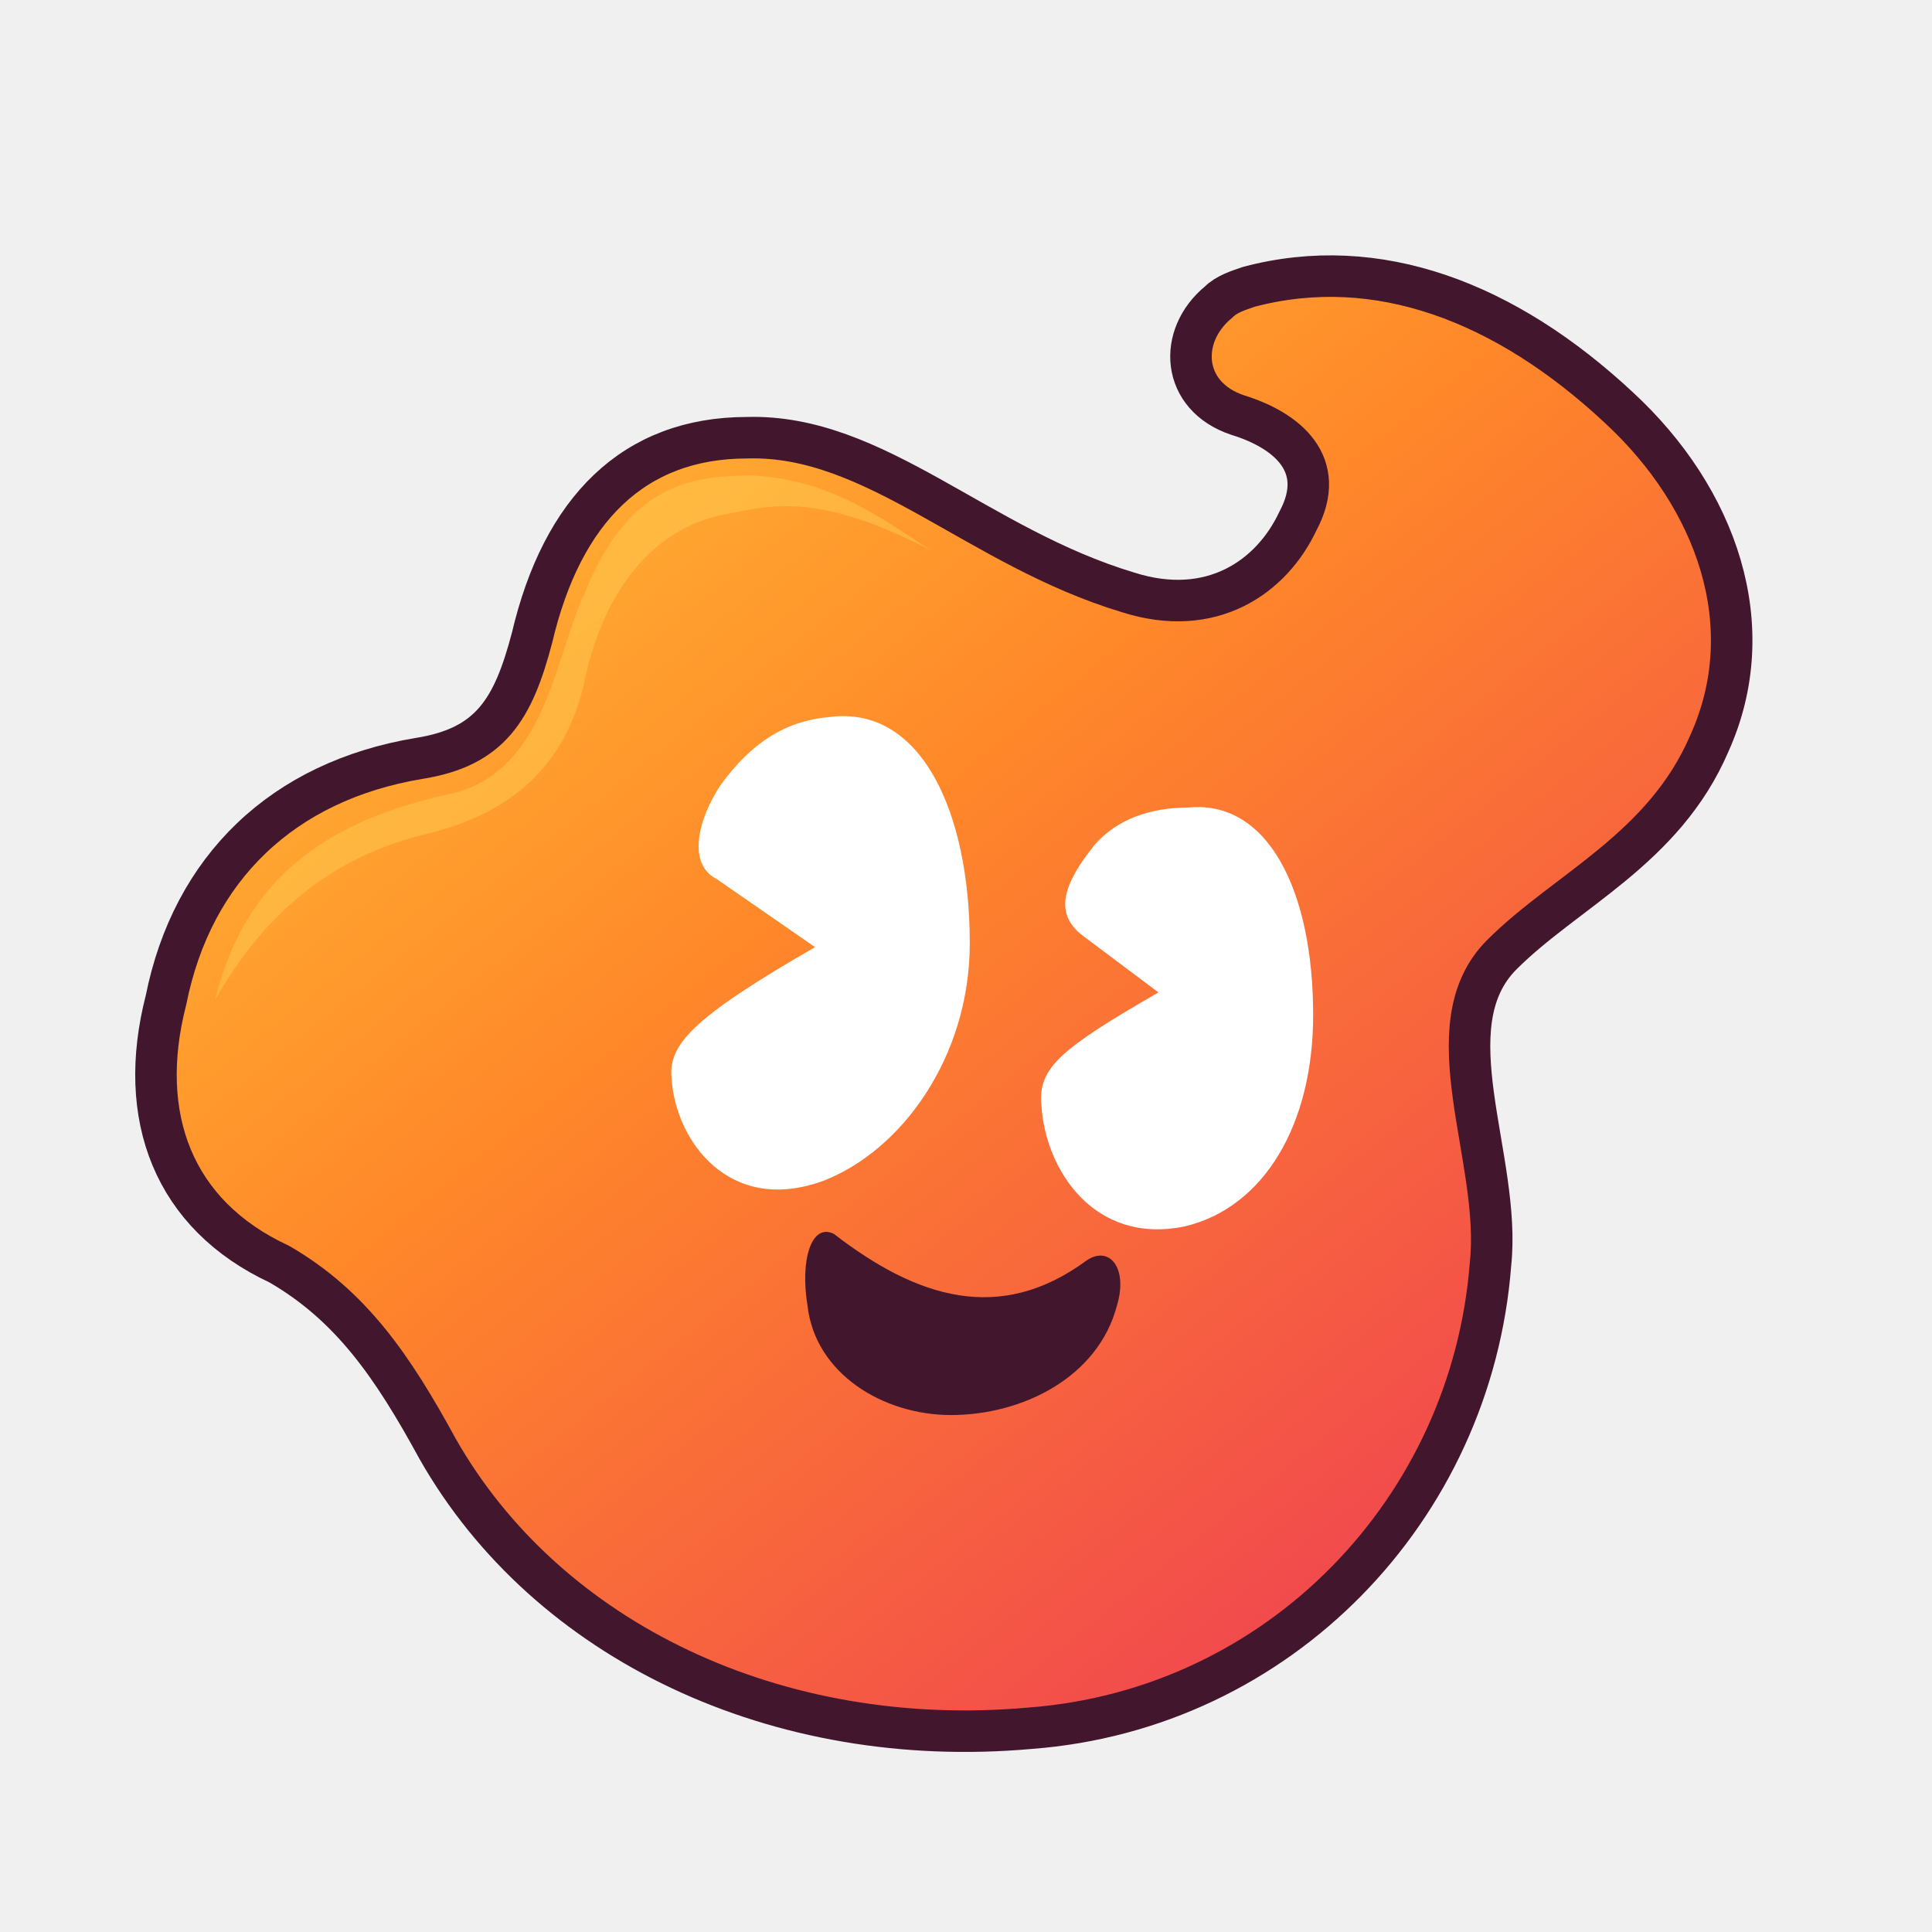
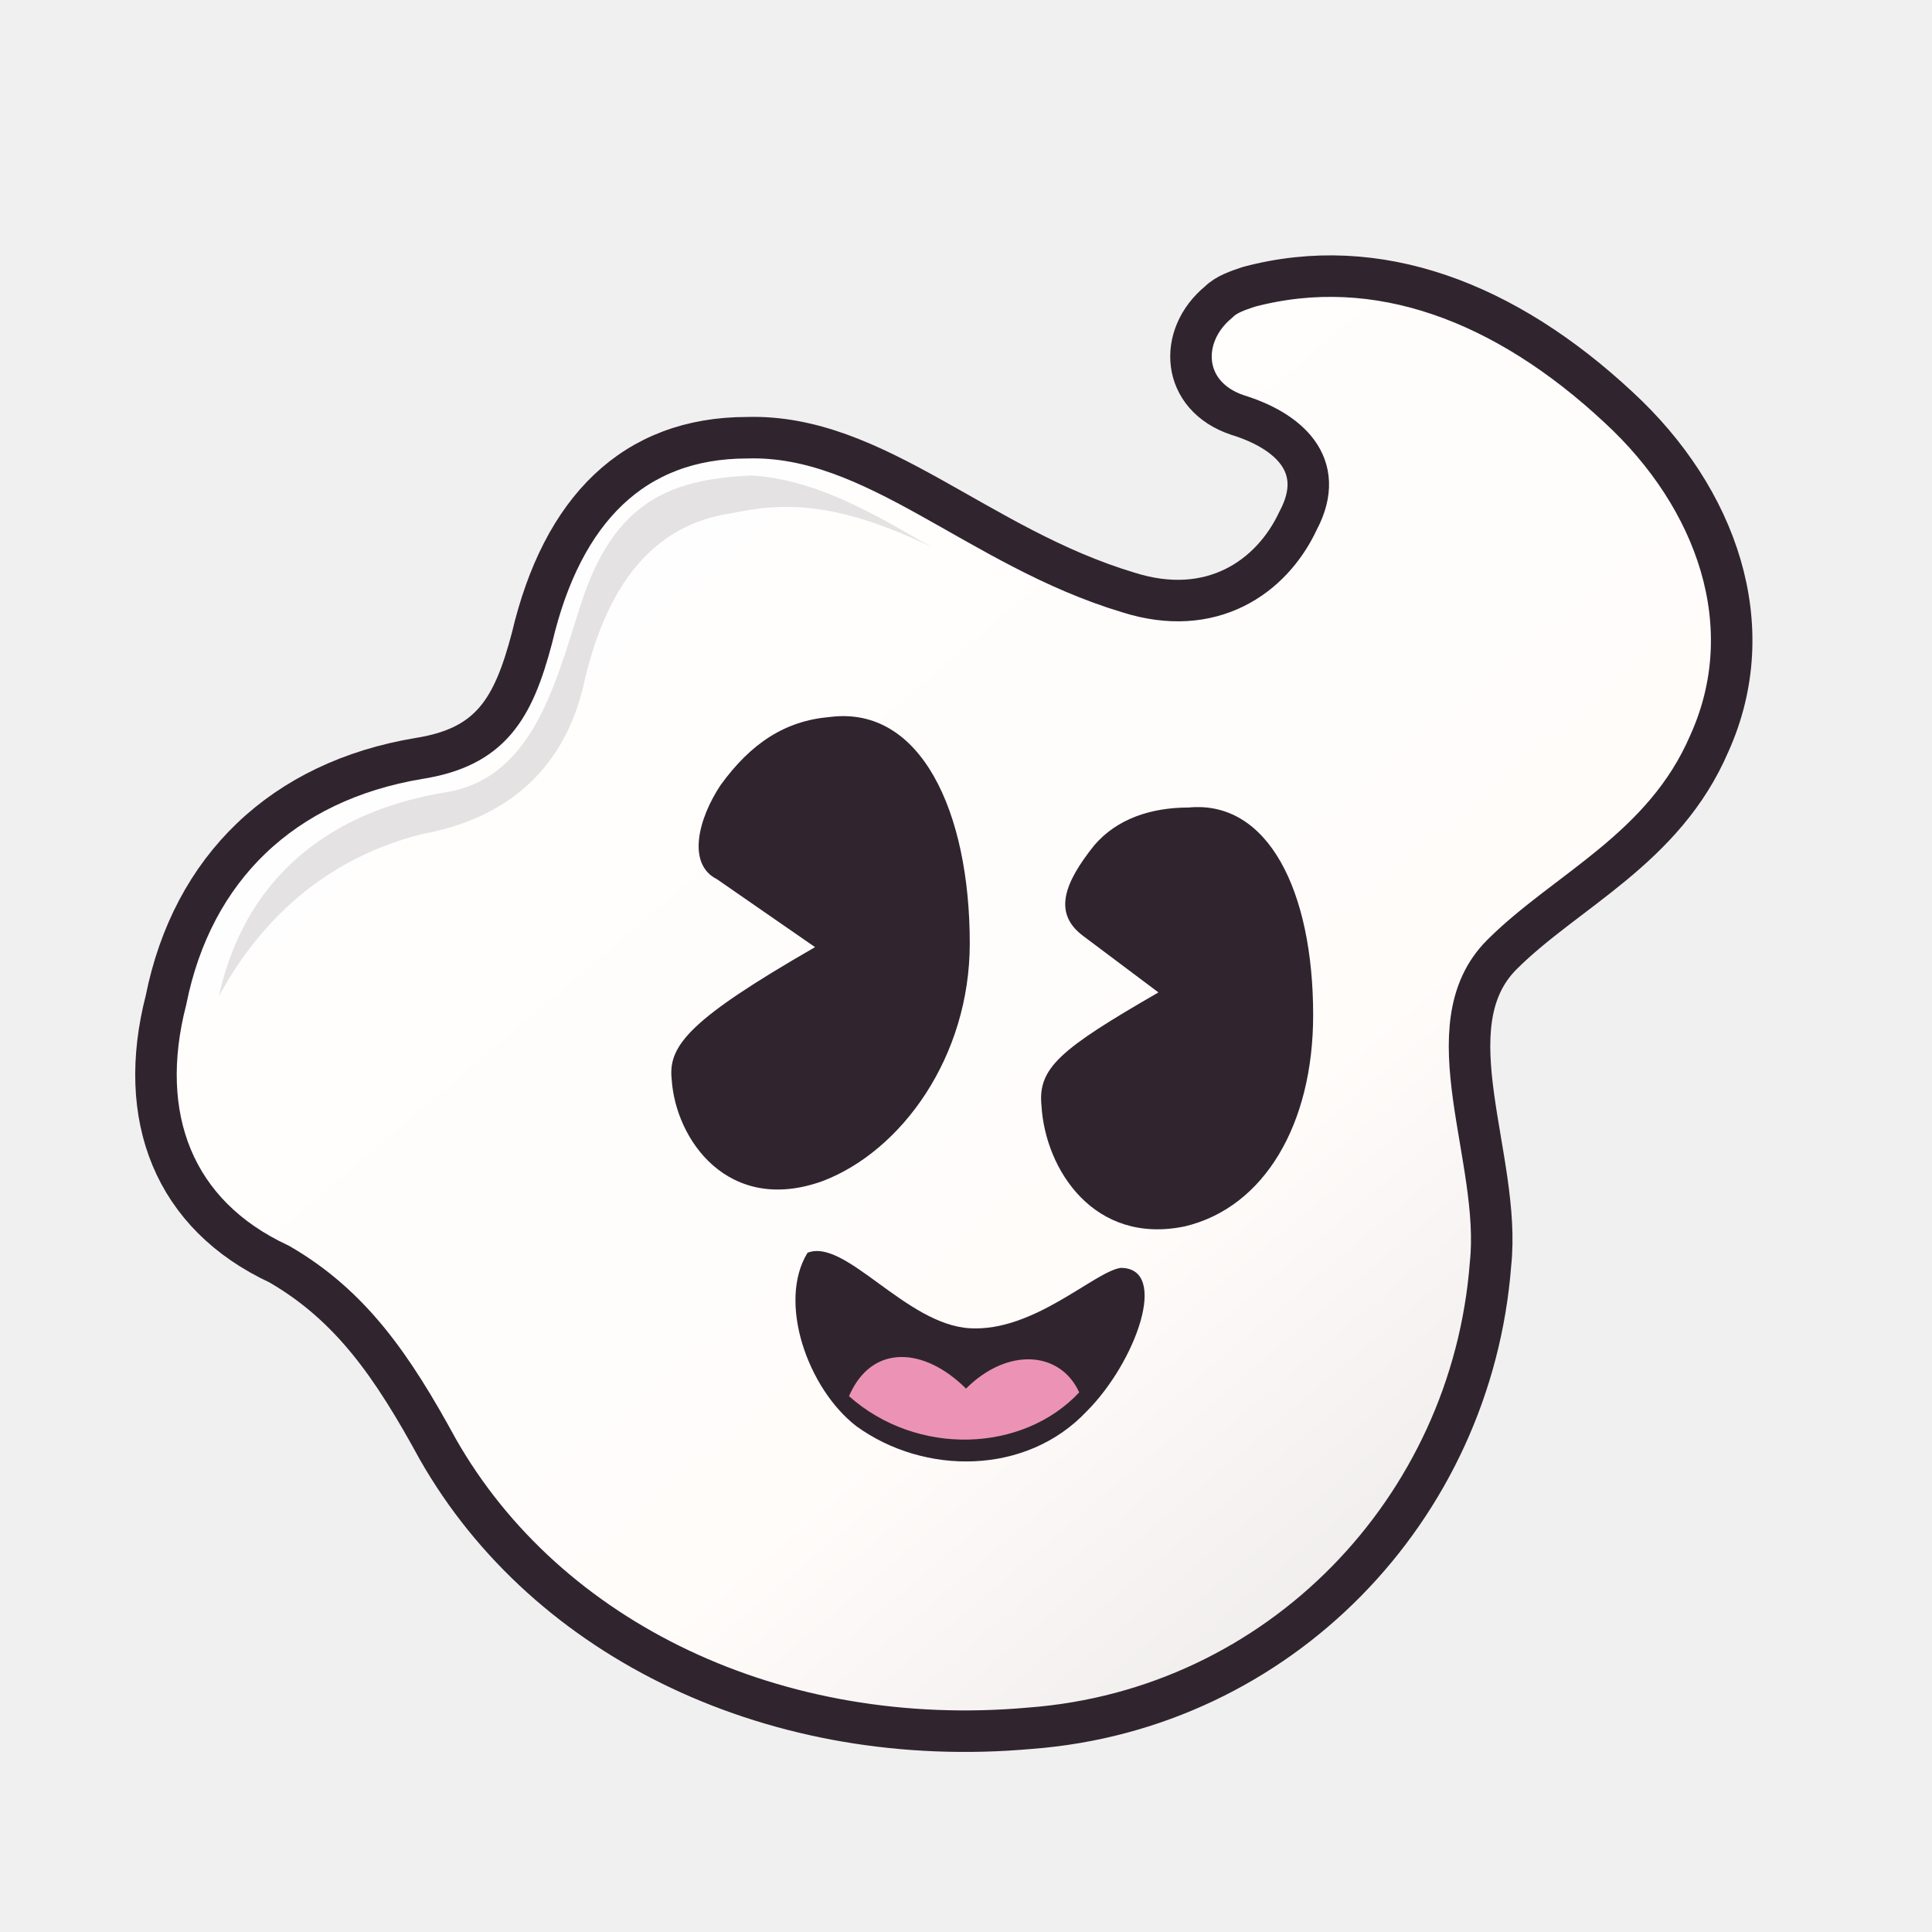
<svg xmlns="http://www.w3.org/2000/svg" viewBox="0 0 512 512" width="512" height="512">
  <defs>
-     <linearGradient id="chaosBody" x1="10%" y1="8%" x2="86%" y2="95%">
-       <stop offset="0%" stop-color="#ffbe36" />
-       <stop offset="40%" stop-color="#ff8829" />
-       <stop offset="100%" stop-color="#ef3e54" />
+     <linearGradient id="chaosWhite" x1="14%" y1="10%" x2="92%" y2="94%">
+       <stop offset="0%" stop-color="#ffffff" />
+       <stop offset="64%" stop-color="#fffcfa" />
+       <stop offset="100%" stop-color="#e9e6e7" />
    </linearGradient>
  </defs>
-   <path d="M331 76C365 67 399 80 429 108C455 132 467 166 453 197C441 225 415 236 398 253C379 272 398 307 395 335C390 400 339 453 273 458C206 464 145 435 116 384C104 362 93 346 74 335C46 322 36 296 44 265C51 230 75 207 111 201C130 198 136 188 141 169C149 135 168 116 198 116C232 115 259 145 299 157C321 164 337 153 344 138C352 123 341 114 328 110C313 105 312 89 323 80C325 78 328 77 331 76Z" fill="url(#chaosBody)" stroke="#42172d" stroke-width="11" stroke-linejoin="round" />
-   <path d="M57 265C66 228 93 216 121 210C145 203 147 174 155 157C166 130 181 126 199 126C220 127 233 137 247 146C220 132 207 133 194 136C173 139 160 157 155 180C150 204 134 216 113 221C88 227 70 242 57 265Z" fill="#ffd357" opacity=".42" />
-   <g fill="#ffffff">
+   <path d="M331 76C365 67 399 80 429 108C455 132 467 166 453 197C441 225 415 236 398 253C379 272 398 307 395 335C390 400 339 453 273 458C206 464 145 435 116 384C104 362 93 346 74 335C46 322 36 296 44 265C51 230 75 207 111 201C130 198 136 188 141 169C149 135 168 116 198 116C232 115 259 145 299 157C321 164 337 153 344 138C352 123 341 114 328 110C313 105 312 89 323 80C325 78 328 77 331 76Z" fill="url(#chaosWhite)" stroke="#30252e" stroke-width="11" stroke-linejoin="round" />
+   <path d="M58 264C66 228 93 214 118 210C143 206 148 177 155 157C164 132 179 127 199 126C218 127 236 139 247 145C222 133 208 133 194 136C173 139 161 155 155 180C150 204 134 217 112 221C88 227 70 242 58 264Z" fill="#d6d1d4" opacity=".63" />
+   <g fill="#30252e">
    <path d="M220 190C244 187 257 215 257 250C257 280 239 305 218 313C193 322 179 302 178 286C177 277 183 270 216 251L190 233C182 229 185 217 191 208C199 197 208 191 220 190Z" />
    <path d="M315 214C336 212 348 236 348 269C348 298 335 320 314 325C290 330 277 310 276 293C275 283 281 278 307 263L287 248C279 242 282 234 290 224C296 217 305 214 315 214Z" />
+     <path d="M214 332C224 328 240 351 257 352C274 353 290 337 297 336C310 336 301 361 288 374C272 391 245 391 227 378C214 368 206 345 214 332Z" />
  </g>
-   <path d="M221 327C243 344 265 351 288 334C294 330 299 336 296 346C291 365 271 375 252 375C234 375 216 364 214 346C212 334 215 324 221 327Z" fill="#42172d" />
+   <path d="M225 370C231 356 245 357 256 368C267 357 281 358 286 369C271 385 243 386 225 370Z" fill="#ec93b5" />
</svg>
